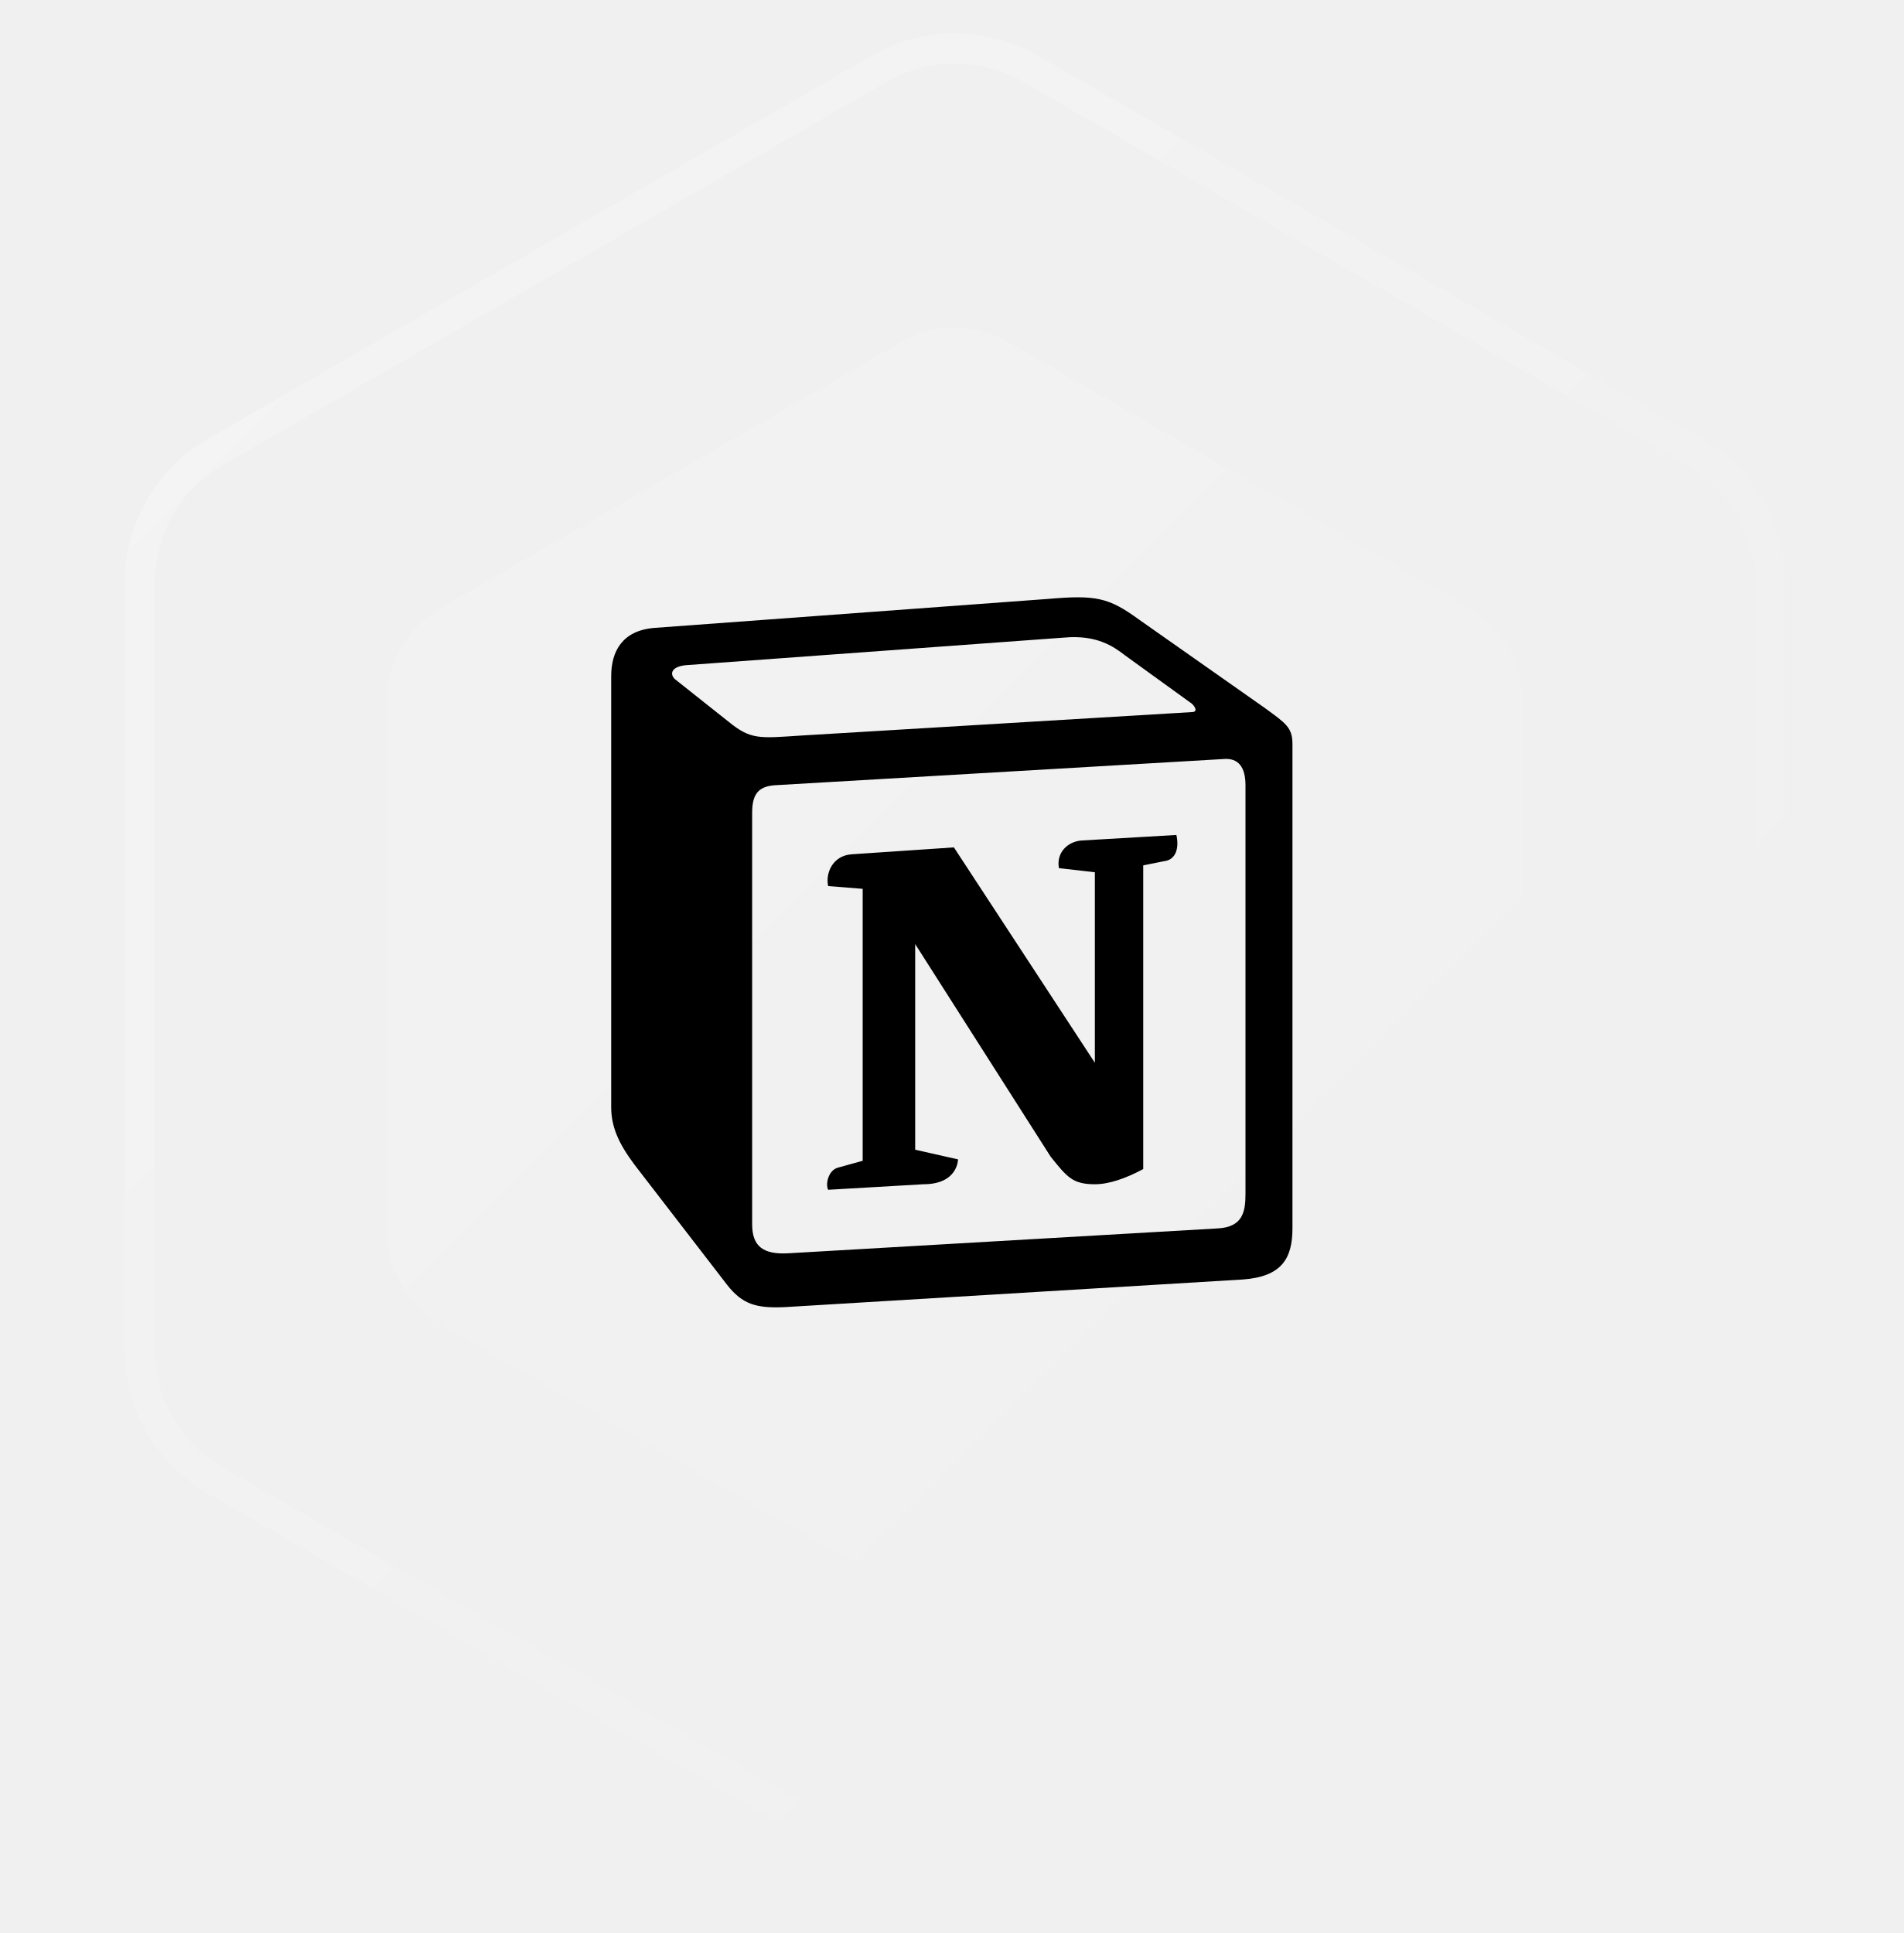
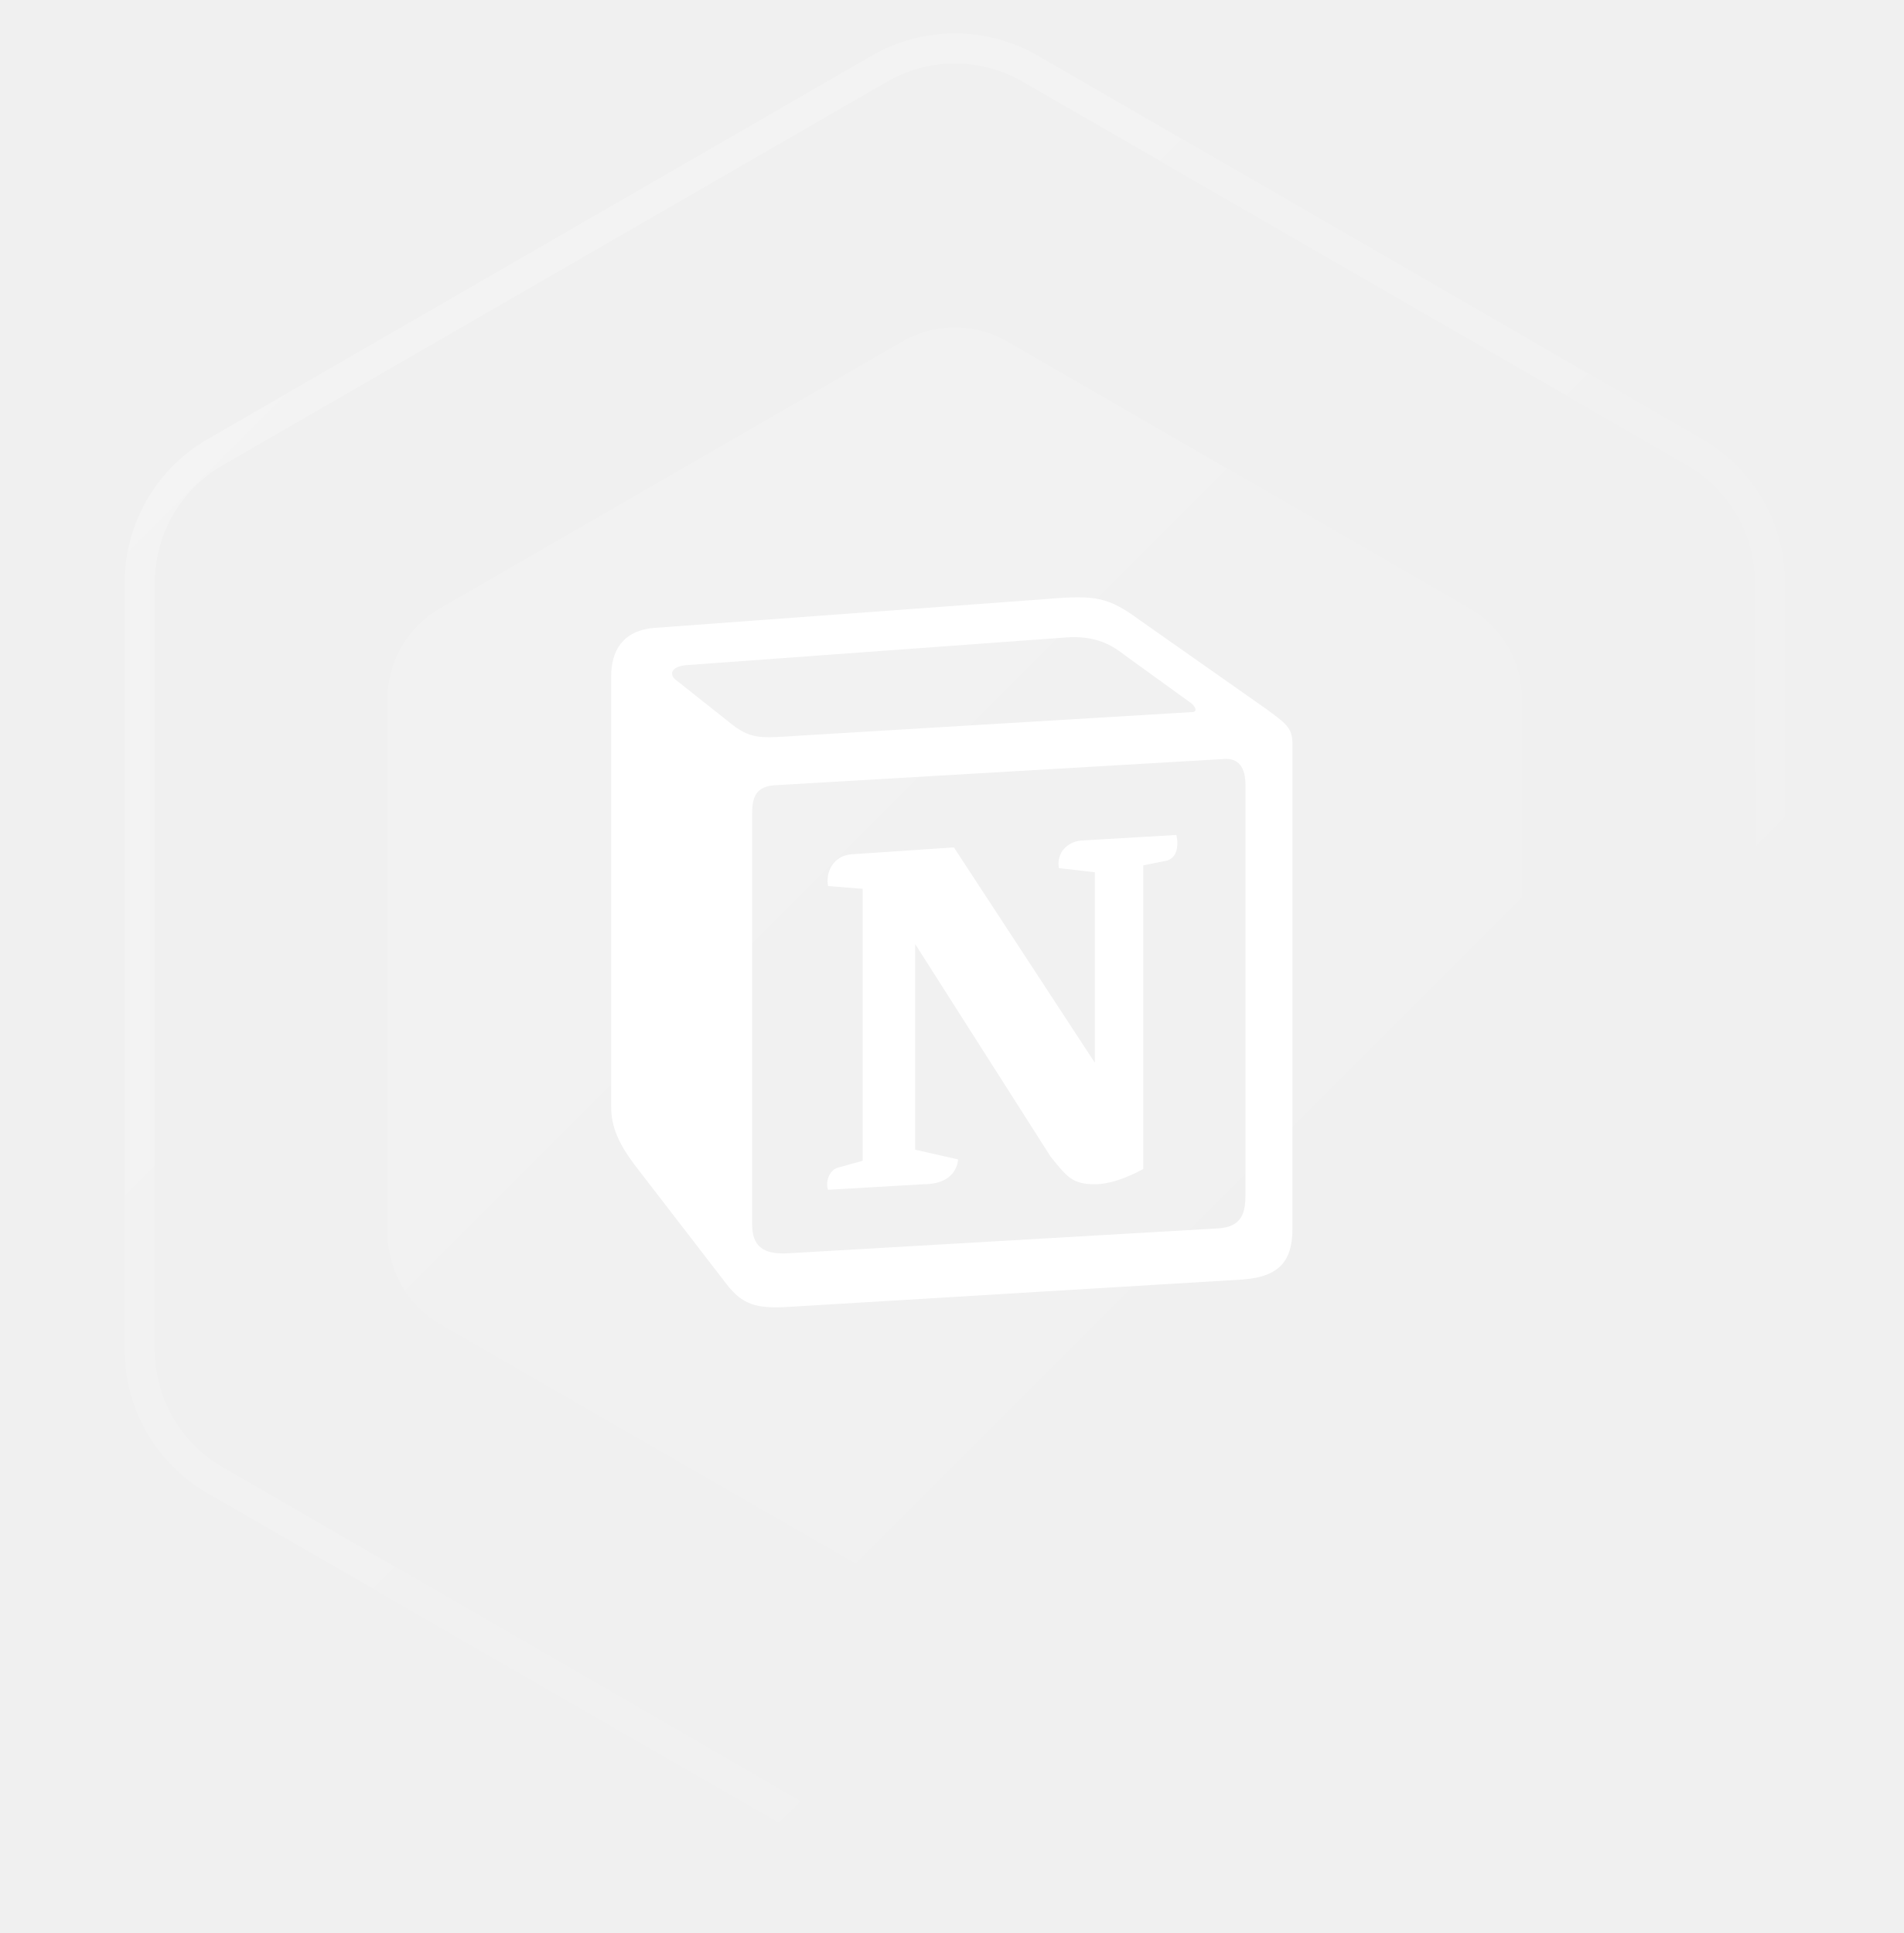
<svg xmlns="http://www.w3.org/2000/svg" width="64" height="65" viewBox="0 0 64 65" fill="none">
  <g clip-path="url(#clip0_61505_6)">
    <path d="M29.569 2.308C31.136 1.404 33.067 1.404 34.634 2.308L56.973 15.206C58.54 16.11 59.506 17.783 59.506 19.592V45.387C59.506 47.197 58.54 48.869 56.973 49.773L34.634 62.671C33.067 63.576 31.136 63.576 29.569 62.671L7.23 49.773C5.663 48.869 4.698 47.197 4.698 45.387V19.592C4.698 17.782 5.663 16.11 7.23 15.206L29.569 2.308Z" stroke="url(#paint0_linear_61505_6)" stroke-opacity="0.3" stroke-width="1.013" />
    <path d="M30.339 11.483C31.43 10.853 32.773 10.853 33.864 11.483L49.412 20.46C50.503 21.089 51.175 22.253 51.175 23.512V41.466C51.175 42.725 50.503 43.889 49.412 44.519L33.864 53.495C32.773 54.125 31.43 54.125 30.339 53.495L14.791 44.519C13.7 43.889 13.028 42.725 13.028 41.466V23.512C13.028 22.253 13.7 21.089 14.791 20.46L30.339 11.483Z" fill="url(#paint1_linear_61505_6)" fill-opacity="0.2" />
-     <path fill-rule="evenodd" clip-rule="evenodd" d="M24.497 24.271C25.24 24.875 25.519 24.828 26.913 24.735L40.06 23.946C40.339 23.946 40.107 23.668 40.014 23.622L37.831 22.043C37.413 21.718 36.855 21.346 35.787 21.439L23.056 22.368C22.592 22.414 22.5 22.646 22.684 22.832L24.497 24.271ZM25.287 27.335V41.168C25.287 41.911 25.658 42.189 26.494 42.144L40.943 41.307C41.78 41.261 41.873 40.75 41.873 40.146V26.406C41.873 25.803 41.641 25.478 41.129 25.524L26.03 26.406C25.473 26.453 25.287 26.732 25.287 27.335H25.287ZM39.55 28.077C39.643 28.495 39.55 28.913 39.131 28.96L38.435 29.099V39.311C37.831 39.636 37.273 39.822 36.809 39.822C36.065 39.822 35.879 39.589 35.322 38.894L30.768 31.745V38.661L32.209 38.986C32.209 38.986 32.209 39.822 31.047 39.822L27.842 40.008C27.749 39.822 27.842 39.358 28.167 39.265L29.003 39.033V29.888L27.842 29.795C27.749 29.377 27.981 28.774 28.632 28.727L32.07 28.495L36.809 35.737V29.331L35.601 29.192C35.508 28.681 35.879 28.31 36.344 28.264L39.55 28.077ZM21.988 21.115L35.229 20.14C36.855 20 37.274 20.093 38.296 20.836L42.523 23.807C43.22 24.318 43.452 24.457 43.452 25.014V41.307C43.452 42.329 43.08 42.932 41.78 43.025L26.402 43.953C25.426 44 24.962 43.861 24.45 43.211L21.337 39.172C20.78 38.429 20.548 37.873 20.548 37.222V22.739C20.548 21.904 20.92 21.207 21.988 21.115V21.115Z" fill="black" />
+     <path fill-rule="evenodd" clip-rule="evenodd" d="M24.497 24.271C25.24 24.875 25.519 24.828 26.913 24.735L40.06 23.946C40.339 23.946 40.107 23.668 40.014 23.622L37.831 22.043C37.413 21.718 36.855 21.346 35.787 21.439L23.056 22.368C22.592 22.414 22.5 22.646 22.684 22.832L24.497 24.271ZM25.287 27.335V41.168C25.287 41.911 25.658 42.189 26.494 42.144L40.943 41.307C41.78 41.261 41.873 40.75 41.873 40.146V26.406C41.873 25.803 41.641 25.478 41.129 25.524L26.03 26.406C25.473 26.453 25.287 26.732 25.287 27.335H25.287ZM39.55 28.077C39.643 28.495 39.55 28.913 39.131 28.96L38.435 29.099V39.311C37.831 39.636 37.273 39.822 36.809 39.822C36.065 39.822 35.879 39.589 35.322 38.894L30.768 31.745V38.661L32.209 38.986C32.209 38.986 32.209 39.822 31.047 39.822L27.842 40.008C27.749 39.822 27.842 39.358 28.167 39.265L29.003 39.033V29.888L27.842 29.795C27.749 29.377 27.981 28.774 28.632 28.727L32.07 28.495L36.809 35.737V29.331L35.601 29.192C35.508 28.681 35.879 28.31 36.344 28.264L39.55 28.077ZM21.988 21.115L35.229 20.14C36.855 20 37.274 20.093 38.296 20.836L42.523 23.807C43.22 24.318 43.452 24.457 43.452 25.014V41.307C43.452 42.329 43.08 42.932 41.78 43.025L26.402 43.953C25.426 44 24.962 43.861 24.45 43.211L21.337 39.172C20.78 38.429 20.548 37.873 20.548 37.222V22.739C20.548 21.904 20.92 21.207 21.988 21.115V21.115Z" fill="white" />
  </g>
  <defs>
    <linearGradient id="paint0_linear_61505_6" x1="0.458" y1="0.846" x2="63.745" y2="64.133" gradientUnits="userSpaceOnUse">
      <stop stop-color="white" />
      <stop offset="0.766" stop-color="white" stop-opacity="0" />
    </linearGradient>
    <linearGradient id="paint1_linear_61505_6" x1="10.078" y1="10.465" x2="54.125" y2="54.513" gradientUnits="userSpaceOnUse">
      <stop stop-color="white" />
      <stop offset="0.828" stop-color="white" stop-opacity="0" />
    </linearGradient>
    <clipPath id="clip0_61505_6">
      <rect width="64" height="65" fill="white" />
    </clipPath>
  </defs>
</svg>
